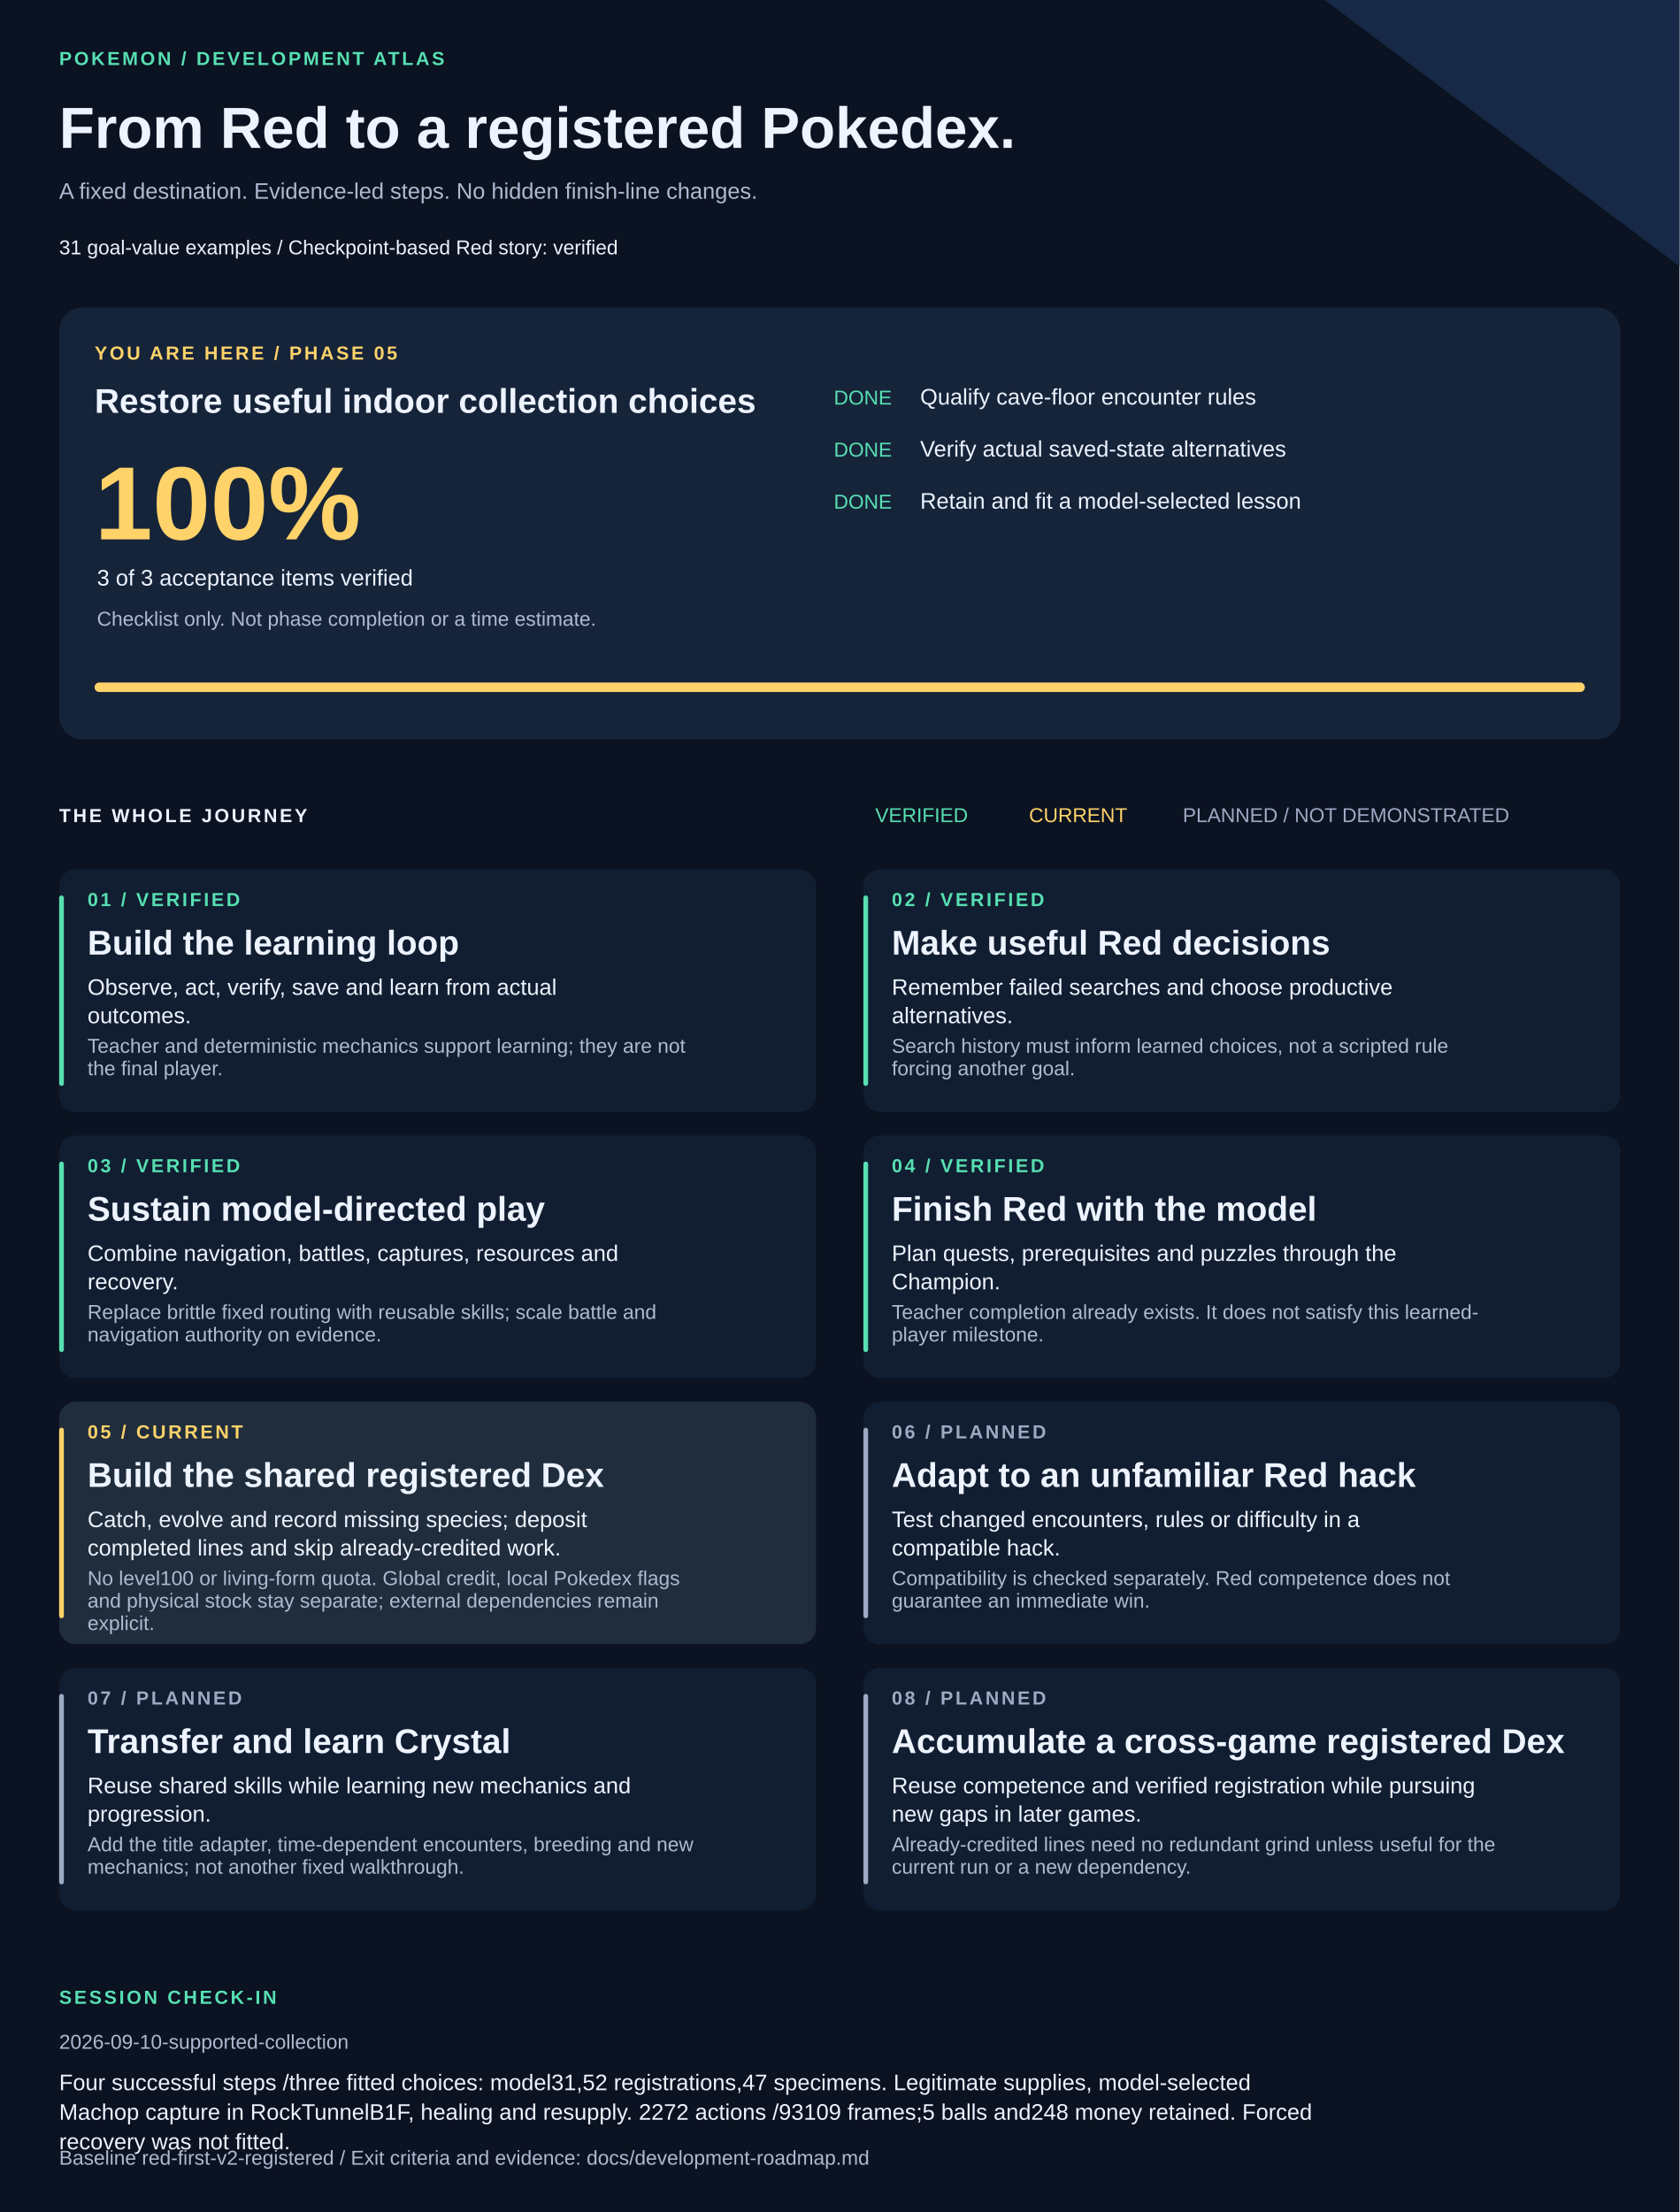
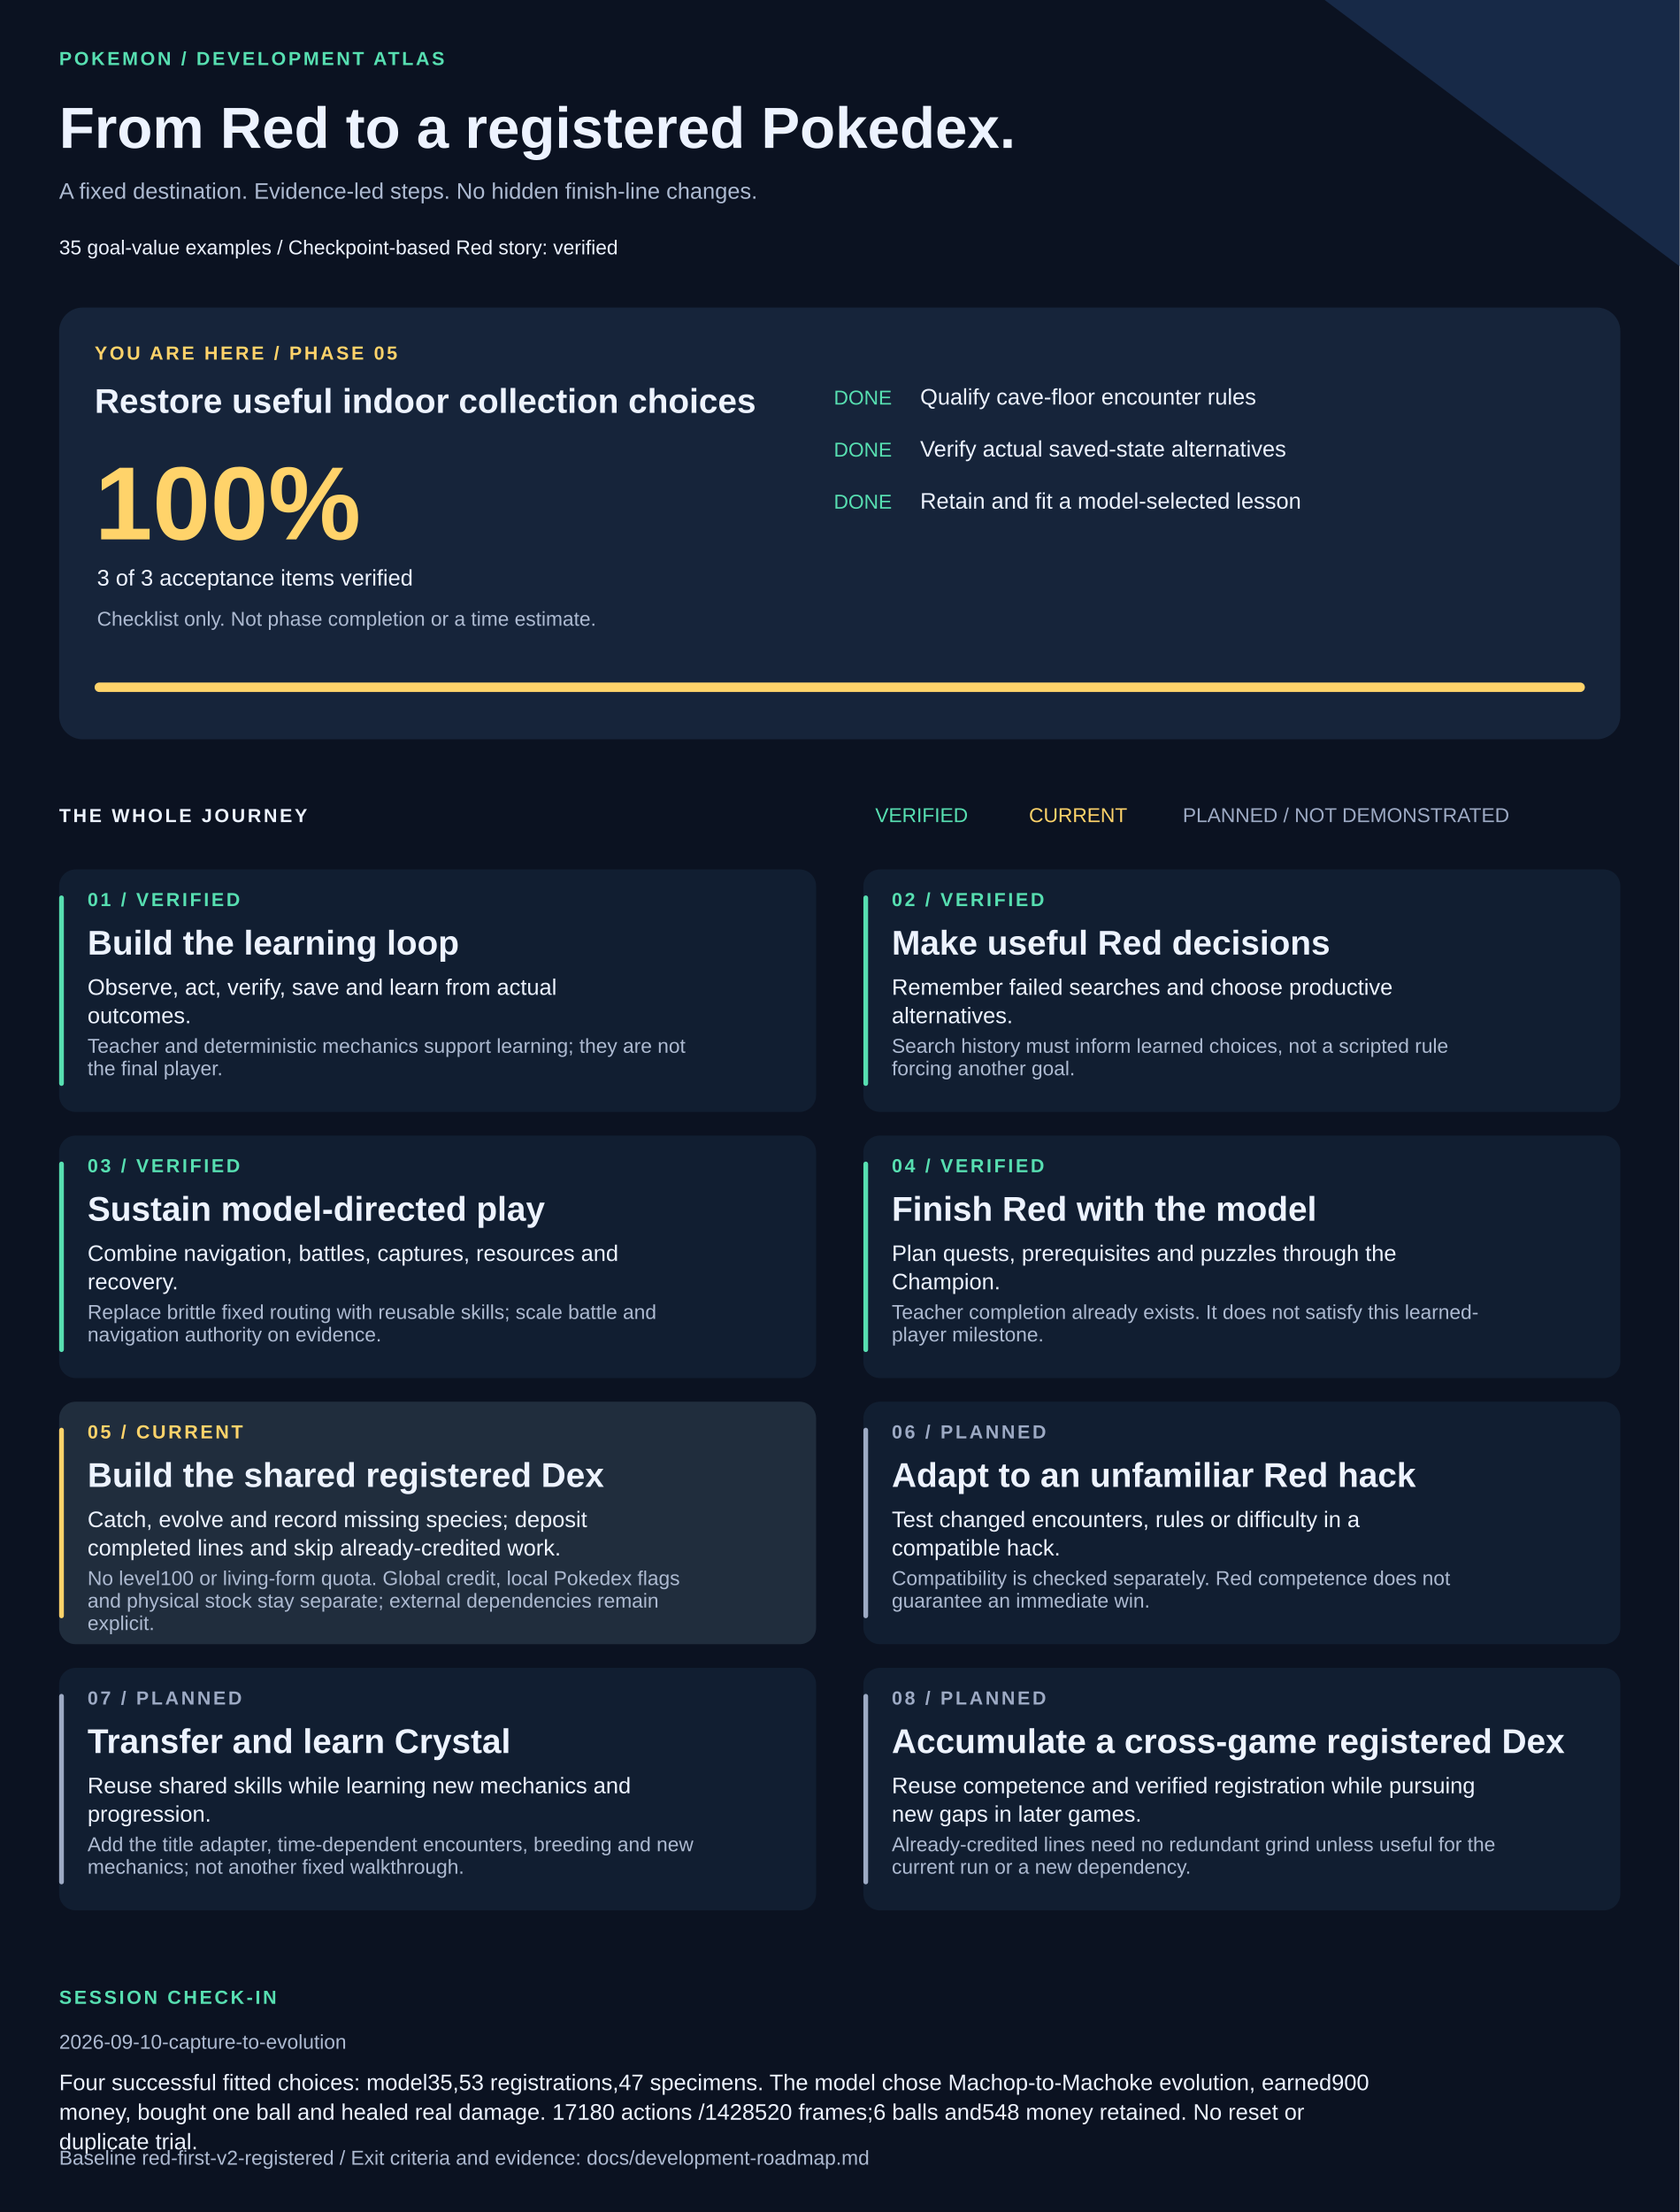
<svg xmlns="http://www.w3.org/2000/svg" width="1420" height="1870" viewBox="0 0 1420 1870" role="img" aria-labelledby="title description">
  <style>text{font-family:Arial,Helvetica,sans-serif;fill:#edf3ff}.muted{fill:#adbad1}.eyebrow{font-size:16px;letter-spacing:2px;font-weight:bold}.heading{font-size:29px;font-weight:bold}.body{font-size:19px}.small{font-size:17px}</style>
  <rect width="1420" height="1870" fill="#0b1221" />
  <path d="M1120 0H1420V225Z" fill="#172947" />
  <text x="50" y="55" class="eyebrow" style="fill:#57dfb1">POKEMON / DEVELOPMENT ATLAS</text>
  <text x="50" y="125" style="font-size:49px;font-weight:bold">From Red to a registered Pokedex.</text>
  <text x="50" y="168" class="body muted">A fixed destination. Evidence-led steps. No hidden finish-line changes.</text>
-   <text x="50" y="215" class="small">31 goal-value examples  /  Checkpoint-based Red story: verified</text>
+   <text x="50" y="215" class="small">35 goal-value examples  /  Checkpoint-based Red story: verified</text>
  <rect x="50" y="260" width="1320" height="365" rx="20" fill="#16243a" />
  <text x="80" y="304" class="eyebrow" style="fill:#ffd36a">YOU ARE HERE / PHASE 05</text>
  <text x="80" y="349" class="heading">Restore useful indoor collection choices</text>
  <text x="80" y="456" style="font-size:88px;font-weight:bold;fill:#ffd36a">100%</text>
  <text x="82" y="495" class="body">3 of 3 acceptance items verified</text>
  <text x="82" y="529" class="small muted">Checklist only. Not phase completion or a time estimate.</text>
  <text x="705" y="342" class="small" style="fill:#57dfb1">DONE</text>
  <text x="778" y="342" class="body">Qualify cave-floor encounter rules</text>
  <text x="705" y="386" class="small" style="fill:#57dfb1">DONE</text>
  <text x="778" y="386" class="body">Verify actual saved-state alternatives</text>
  <text x="705" y="430" class="small" style="fill:#57dfb1">DONE</text>
  <text x="778" y="430" class="body">Retain and fit a model-selected lesson</text>
  <rect x="80" y="577" width="1260" height="8" rx="4" fill="#293b55" />
  <rect x="80" y="577" width="1260" height="8" rx="4" fill="#ffd36a" />
  <text x="50" y="695" class="eyebrow">THE WHOLE JOURNEY</text>
  <text x="740" y="695" class="small" style="fill:#57dfb1">VERIFIED</text>
  <text x="870" y="695" class="small" style="fill:#ffd36a">CURRENT</text>
  <text x="1000" y="695" class="small" style="fill:#9daac4">PLANNED / NOT DEMONSTRATED</text>
  <rect x="50" y="735" width="640" height="205" rx="14" fill="#111e31" />
  <rect x="50" y="757" width="4" height="161" rx="2" fill="#57dfb1" />
  <text x="74" y="766" class="eyebrow" style="fill:#57dfb1">01 / VERIFIED</text>
  <text x="74" y="807" class="heading">Build the learning loop</text>
  <text x="74" y="841" class="body">Observe, act, verify, save and learn from actual</text>
  <text x="74" y="865" class="body">outcomes.</text>
  <text x="74" y="890" class="small muted">Teacher and deterministic mechanics support learning; they are not</text>
  <text x="74" y="909" class="small muted">the final player.</text>
  <rect x="730" y="735" width="640" height="205" rx="14" fill="#111e31" />
  <rect x="730" y="757" width="4" height="161" rx="2" fill="#57dfb1" />
  <text x="754" y="766" class="eyebrow" style="fill:#57dfb1">02 / VERIFIED</text>
  <text x="754" y="807" class="heading">Make useful Red decisions</text>
  <text x="754" y="841" class="body">Remember failed searches and choose productive</text>
  <text x="754" y="865" class="body">alternatives.</text>
  <text x="754" y="890" class="small muted">Search history must inform learned choices, not a scripted rule</text>
  <text x="754" y="909" class="small muted">forcing another goal.</text>
  <rect x="50" y="960" width="640" height="205" rx="14" fill="#111e31" />
  <rect x="50" y="982" width="4" height="161" rx="2" fill="#57dfb1" />
  <text x="74" y="991" class="eyebrow" style="fill:#57dfb1">03 / VERIFIED</text>
  <text x="74" y="1032" class="heading">Sustain model-directed play</text>
  <text x="74" y="1066" class="body">Combine navigation, battles, captures, resources and</text>
  <text x="74" y="1090" class="body">recovery.</text>
  <text x="74" y="1115" class="small muted">Replace brittle fixed routing with reusable skills; scale battle and</text>
  <text x="74" y="1134" class="small muted">navigation authority on evidence.</text>
  <rect x="730" y="960" width="640" height="205" rx="14" fill="#111e31" />
  <rect x="730" y="982" width="4" height="161" rx="2" fill="#57dfb1" />
  <text x="754" y="991" class="eyebrow" style="fill:#57dfb1">04 / VERIFIED</text>
  <text x="754" y="1032" class="heading">Finish Red with the model</text>
  <text x="754" y="1066" class="body">Plan quests, prerequisites and puzzles through the</text>
  <text x="754" y="1090" class="body">Champion.</text>
  <text x="754" y="1115" class="small muted">Teacher completion already exists. It does not satisfy this learned-</text>
  <text x="754" y="1134" class="small muted">player milestone.</text>
  <rect x="50" y="1185" width="640" height="205" rx="14" fill="#202d3d" />
  <rect x="50" y="1207" width="4" height="161" rx="2" fill="#ffd36a" />
  <text x="74" y="1216" class="eyebrow" style="fill:#ffd36a">05 / CURRENT</text>
  <text x="74" y="1257" class="heading">Build the shared registered Dex</text>
  <text x="74" y="1291" class="body">Catch, evolve and record missing species; deposit</text>
  <text x="74" y="1315" class="body">completed lines and skip already-credited work.</text>
  <text x="74" y="1340" class="small muted">No level100 or living-form quota. Global credit, local Pokedex flags</text>
  <text x="74" y="1359" class="small muted">and physical stock stay separate; external dependencies remain</text>
  <text x="74" y="1378" class="small muted">explicit.</text>
  <rect x="730" y="1185" width="640" height="205" rx="14" fill="#111e31" />
  <rect x="730" y="1207" width="4" height="161" rx="2" fill="#9daac4" />
  <text x="754" y="1216" class="eyebrow" style="fill:#9daac4">06 / PLANNED</text>
  <text x="754" y="1257" class="heading">Adapt to an unfamiliar Red hack</text>
  <text x="754" y="1291" class="body">Test changed encounters, rules or difficulty in a</text>
  <text x="754" y="1315" class="body">compatible hack.</text>
  <text x="754" y="1340" class="small muted">Compatibility is checked separately. Red competence does not</text>
  <text x="754" y="1359" class="small muted">guarantee an immediate win.</text>
  <rect x="50" y="1410" width="640" height="205" rx="14" fill="#111e31" />
  <rect x="50" y="1432" width="4" height="161" rx="2" fill="#9daac4" />
  <text x="74" y="1441" class="eyebrow" style="fill:#9daac4">07 / PLANNED</text>
  <text x="74" y="1482" class="heading">Transfer and learn Crystal</text>
  <text x="74" y="1516" class="body">Reuse shared skills while learning new mechanics and</text>
  <text x="74" y="1540" class="body">progression.</text>
  <text x="74" y="1565" class="small muted">Add the title adapter, time-dependent encounters, breeding and new</text>
  <text x="74" y="1584" class="small muted">mechanics; not another fixed walkthrough.</text>
  <rect x="730" y="1410" width="640" height="205" rx="14" fill="#111e31" />
  <rect x="730" y="1432" width="4" height="161" rx="2" fill="#9daac4" />
  <text x="754" y="1441" class="eyebrow" style="fill:#9daac4">08 / PLANNED</text>
  <text x="754" y="1482" class="heading">Accumulate a cross-game registered Dex</text>
  <text x="754" y="1516" class="body">Reuse competence and verified registration while pursuing</text>
  <text x="754" y="1540" class="body">new gaps in later games.</text>
  <text x="754" y="1565" class="small muted">Already-credited lines need no redundant grind unless useful for the</text>
  <text x="754" y="1584" class="small muted">current run or a new dependency.</text>
  <text x="50" y="1694" class="eyebrow" style="fill:#57dfb1">SESSION CHECK-IN</text>
-   <text x="50" y="1732" class="small muted">2026-09-10-supported-collection</text>
-   <text x="50" y="1767" class="body">Four successful steps /three fitted choices: model31,52 registrations,47 specimens. Legitimate supplies, model-selected</text>
-   <text x="50" y="1792" class="body">Machop capture in RockTunnelB1F, healing and resupply. 2272 actions /93109 frames;5 balls and248 money retained. Forced</text>
-   <text x="50" y="1817" class="body">recovery was not fitted.</text>
+   <text x="50" y="1732" class="small muted">2026-09-10-capture-to-evolution</text>
+   <text x="50" y="1767" class="body">Four successful fitted choices: model35,53 registrations,47 specimens. The model chose Machop-to-Machoke evolution, earned900</text>
+   <text x="50" y="1792" class="body">money, bought one ball and healed real damage. 17180 actions /1428520 frames;6 balls and548 money retained. No reset or</text>
+   <text x="50" y="1817" class="body">duplicate trial.</text>
  <text x="50" y="1830" class="small muted">Baseline red-first-v2-registered / Exit criteria and evidence: docs/development-roadmap.md</text>
</svg>
